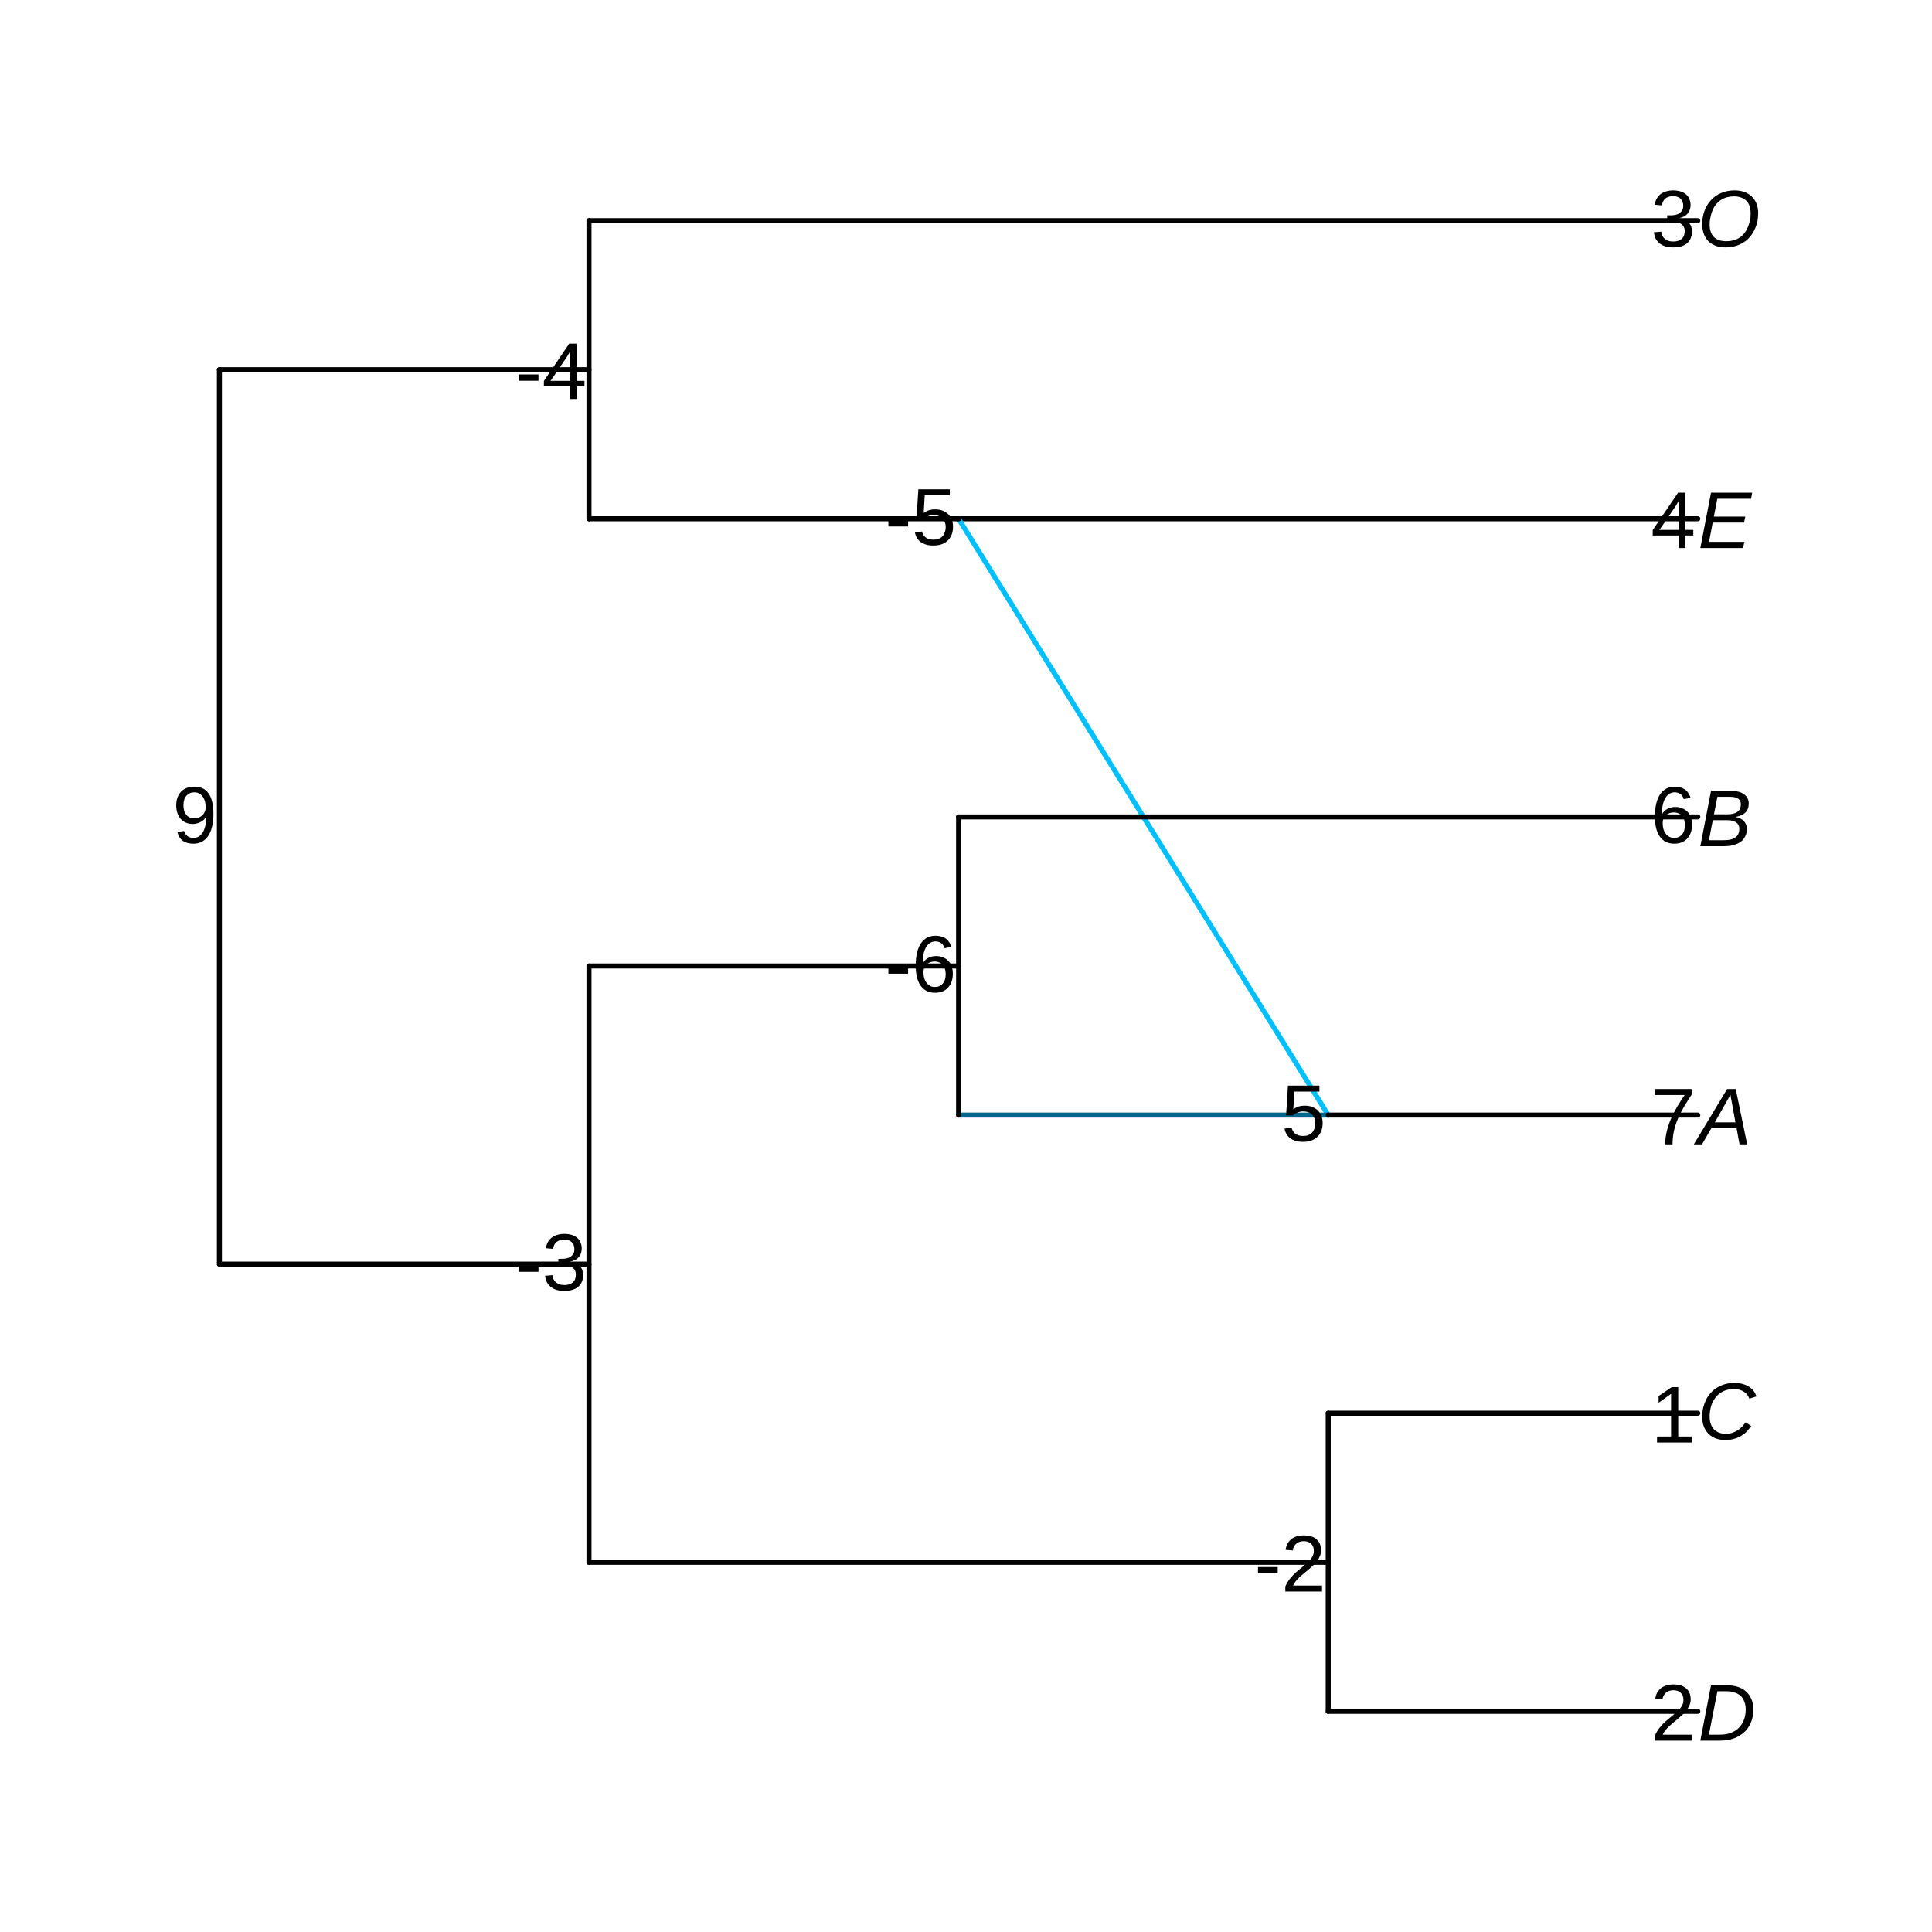
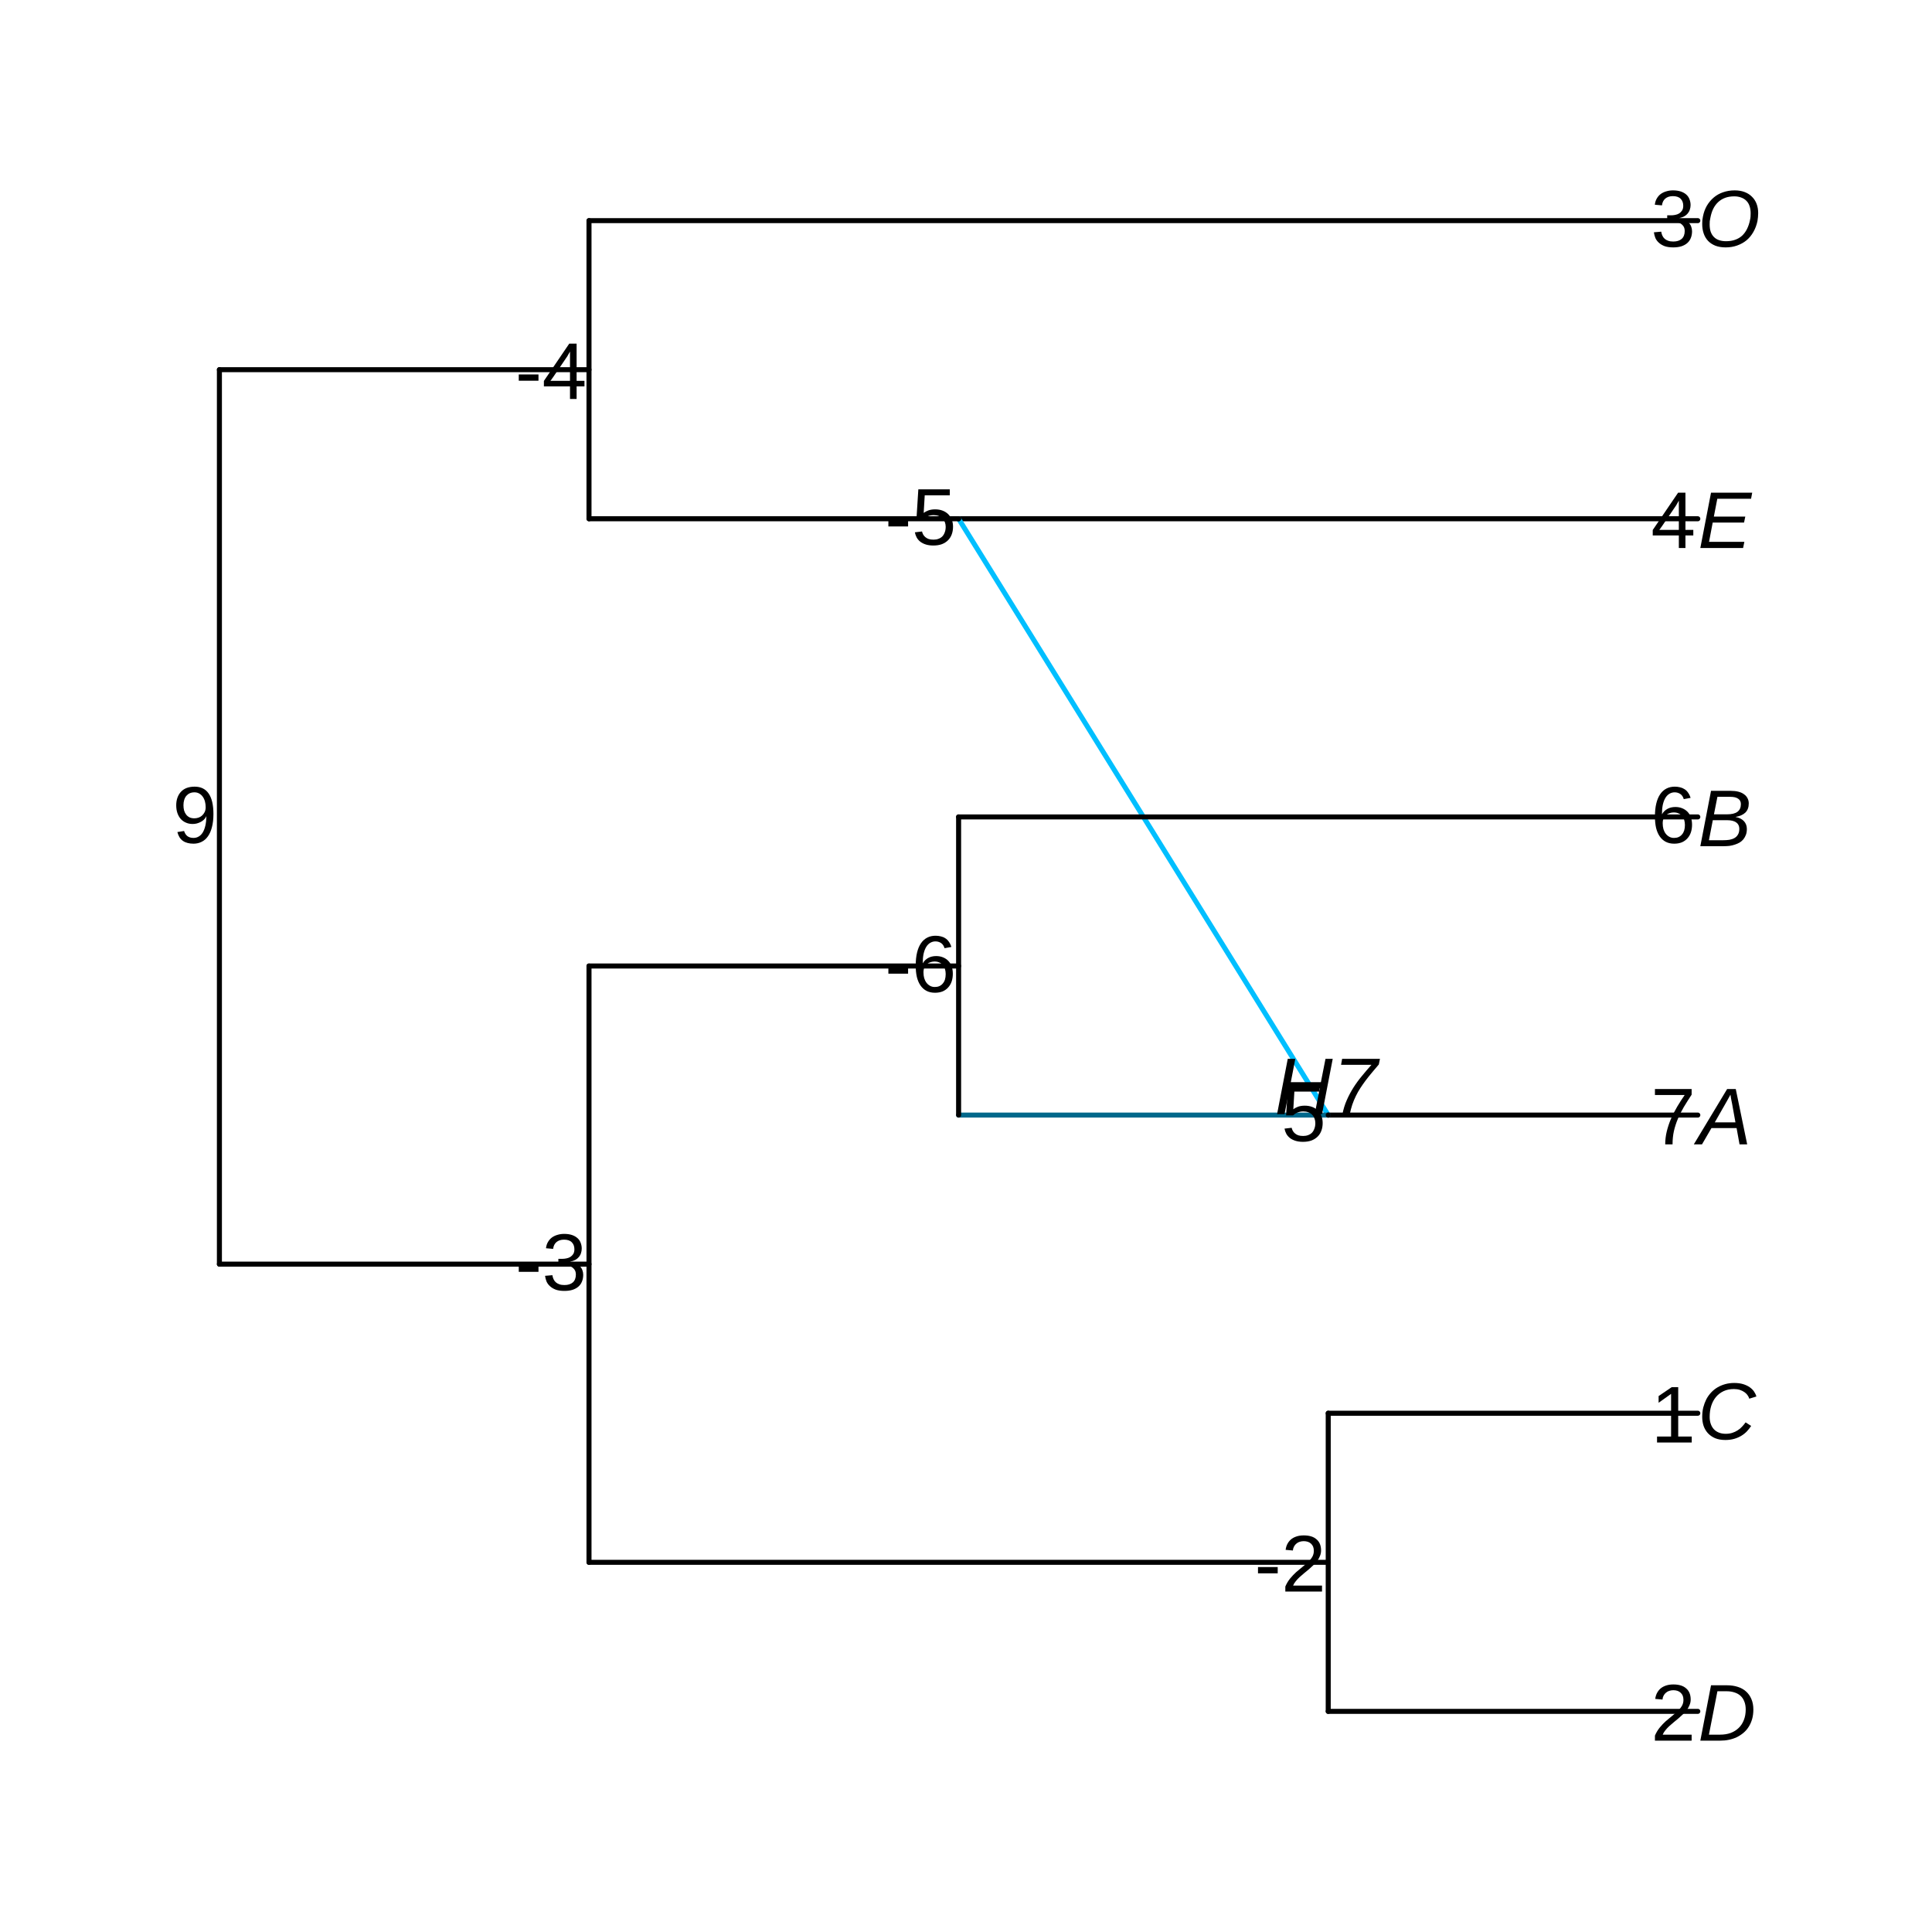
<svg xmlns="http://www.w3.org/2000/svg" xmlns:xlink="http://www.w3.org/1999/xlink" width="288pt" height="288pt" viewBox="0 0 288 288" version="1.1">
  <defs>
    <g>
      <symbol overflow="visible" id="glyph0-0">
        <path style="stroke:none;" d="M 0.406 0 L 0.406 -8 L 3.594 -8 L 3.594 0 Z M 0.797 -0.406 L 3.188 -0.406 L 3.188 -7.594 L 0.797 -7.594 Z M 0.797 -0.406 " />
      </symbol>
      <symbol overflow="visible" id="glyph0-1">
        <path style="stroke:none;" d="M 7.953 -1.969 C 7.766 -1.688 7.551 -1.414 7.312 -1.156 C 7.07 -0.906 6.797 -0.688 6.484 -0.5 C 6.18 -0.312 5.832 -0.16 5.438 -0.047 C 5.051 0.066 4.609 0.125 4.109 0.125 C 3.523 0.125 3.016 0.035 2.578 -0.141 C 2.148 -0.328 1.789 -0.578 1.5 -0.891 C 1.219 -1.203 1.004 -1.566 0.859 -1.984 C 0.723 -2.398 0.656 -2.848 0.656 -3.328 C 0.656 -3.816 0.707 -4.281 0.812 -4.719 C 0.926 -5.156 1.078 -5.562 1.266 -5.938 C 1.461 -6.312 1.703 -6.648 1.984 -6.953 C 2.266 -7.254 2.582 -7.508 2.938 -7.719 C 3.289 -7.926 3.676 -8.086 4.094 -8.203 C 4.508 -8.316 4.953 -8.375 5.422 -8.375 C 5.93 -8.375 6.375 -8.316 6.75 -8.203 C 7.125 -8.086 7.445 -7.938 7.719 -7.75 C 7.988 -7.562 8.207 -7.348 8.375 -7.109 C 8.539 -6.867 8.66 -6.617 8.734 -6.359 L 7.672 -6.031 C 7.617 -6.219 7.531 -6.395 7.406 -6.562 C 7.281 -6.738 7.125 -6.891 6.938 -7.016 C 6.75 -7.148 6.523 -7.258 6.266 -7.344 C 6.004 -7.426 5.707 -7.469 5.375 -7.469 C 4.801 -7.469 4.289 -7.363 3.844 -7.156 C 3.395 -6.945 3.016 -6.656 2.703 -6.281 C 2.398 -5.914 2.164 -5.477 2 -4.969 C 1.844 -4.469 1.766 -3.914 1.766 -3.312 C 1.766 -2.945 1.816 -2.609 1.922 -2.297 C 2.023 -1.992 2.176 -1.727 2.375 -1.5 C 2.57 -1.281 2.82 -1.109 3.125 -0.984 C 3.426 -0.859 3.773 -0.797 4.172 -0.797 C 4.523 -0.797 4.848 -0.844 5.141 -0.938 C 5.43 -1.031 5.695 -1.156 5.938 -1.312 C 6.188 -1.469 6.406 -1.648 6.594 -1.859 C 6.789 -2.066 6.969 -2.281 7.125 -2.5 Z M 7.953 -1.969 " />
      </symbol>
      <symbol overflow="visible" id="glyph0-2">
        <path style="stroke:none;" d="M 4.359 -8.25 C 4.941 -8.25 5.473 -8.172 5.953 -8.016 C 6.43 -7.867 6.844 -7.641 7.188 -7.328 C 7.531 -7.023 7.797 -6.648 7.984 -6.203 C 8.18 -5.754 8.281 -5.234 8.281 -4.641 C 8.281 -4.117 8.219 -3.641 8.094 -3.203 C 7.969 -2.773 7.797 -2.391 7.578 -2.047 C 7.359 -1.703 7.094 -1.398 6.781 -1.141 C 6.477 -0.891 6.145 -0.676 5.781 -0.5 C 5.414 -0.332 5.031 -0.207 4.625 -0.125 C 4.219 -0.039 3.801 0 3.375 0 L 0.375 0 L 1.969 -8.25 Z M 1.656 -0.891 L 3.328 -0.891 C 3.898 -0.891 4.422 -0.973 4.891 -1.141 C 5.359 -1.316 5.758 -1.566 6.094 -1.891 C 6.426 -2.211 6.68 -2.602 6.859 -3.062 C 7.047 -3.531 7.141 -4.055 7.141 -4.641 C 7.141 -5.109 7.066 -5.516 6.922 -5.859 C 6.785 -6.203 6.594 -6.484 6.344 -6.703 C 6.094 -6.922 5.797 -7.082 5.453 -7.188 C 5.109 -7.301 4.738 -7.359 4.344 -7.359 L 2.922 -7.359 Z M 1.656 -0.891 " />
      </symbol>
      <symbol overflow="visible" id="glyph0-3">
        <path style="stroke:none;" d="M 5.5 -8.375 C 6.062 -8.375 6.555 -8.289 6.984 -8.125 C 7.422 -7.957 7.785 -7.723 8.078 -7.422 C 8.379 -7.129 8.609 -6.773 8.766 -6.359 C 8.922 -5.941 9 -5.484 9 -4.984 C 9 -4.797 8.988 -4.598 8.969 -4.391 C 8.945 -4.18 8.922 -3.984 8.891 -3.797 C 8.766 -3.203 8.562 -2.66 8.281 -2.172 C 8.008 -1.691 7.672 -1.281 7.266 -0.938 C 6.859 -0.602 6.391 -0.344 5.859 -0.156 C 5.336 0.031 4.77 0.125 4.156 0.125 C 3.57 0.125 3.062 0.039 2.625 -0.125 C 2.188 -0.301 1.82 -0.539 1.531 -0.844 C 1.238 -1.156 1.02 -1.523 0.875 -1.953 C 0.727 -2.379 0.656 -2.848 0.656 -3.359 C 0.656 -3.535 0.66 -3.719 0.672 -3.906 C 0.691 -4.094 0.723 -4.285 0.766 -4.484 C 0.879 -5.066 1.07 -5.598 1.344 -6.078 C 1.625 -6.555 1.969 -6.969 2.375 -7.312 C 2.781 -7.656 3.242 -7.914 3.766 -8.094 C 4.297 -8.281 4.875 -8.375 5.5 -8.375 Z M 5.438 -7.484 C 4.926 -7.484 4.473 -7.41 4.078 -7.266 C 3.68 -7.117 3.332 -6.906 3.031 -6.625 C 2.738 -6.352 2.492 -6.02 2.297 -5.625 C 2.109 -5.238 1.969 -4.797 1.875 -4.297 C 1.832 -4.117 1.801 -3.945 1.781 -3.781 C 1.77 -3.613 1.766 -3.453 1.766 -3.297 C 1.766 -2.879 1.816 -2.516 1.922 -2.203 C 2.035 -1.891 2.195 -1.629 2.406 -1.422 C 2.613 -1.211 2.867 -1.055 3.172 -0.953 C 3.484 -0.848 3.828 -0.797 4.203 -0.797 C 4.723 -0.797 5.18 -0.867 5.578 -1.016 C 5.984 -1.16 6.332 -1.367 6.625 -1.641 C 6.914 -1.922 7.156 -2.254 7.344 -2.641 C 7.539 -3.035 7.688 -3.477 7.781 -3.969 C 7.82 -4.133 7.848 -4.301 7.859 -4.469 C 7.867 -4.645 7.875 -4.812 7.875 -4.969 C 7.875 -5.383 7.816 -5.75 7.703 -6.062 C 7.598 -6.375 7.438 -6.633 7.219 -6.844 C 7.008 -7.051 6.754 -7.207 6.453 -7.312 C 6.148 -7.426 5.812 -7.484 5.438 -7.484 Z M 5.438 -7.484 " />
      </symbol>
      <symbol overflow="visible" id="glyph0-4">
        <path style="stroke:none;" d="M 0.375 0 L 1.969 -8.25 L 8.109 -8.25 L 7.938 -7.344 L 2.906 -7.344 L 2.391 -4.688 L 7.078 -4.688 L 6.891 -3.797 L 2.219 -3.797 L 1.672 -0.922 L 6.938 -0.922 L 6.75 0 Z M 0.375 0 " />
      </symbol>
      <symbol overflow="visible" id="glyph0-5">
        <path style="stroke:none;" d="M 1.969 -8.25 L 4.953 -8.25 C 5.359 -8.25 5.723 -8.207 6.047 -8.125 C 6.379 -8.039 6.656 -7.914 6.875 -7.75 C 7.102 -7.594 7.281 -7.395 7.406 -7.156 C 7.531 -6.926 7.594 -6.664 7.594 -6.375 C 7.594 -5.801 7.426 -5.348 7.094 -5.016 C 6.758 -4.691 6.266 -4.473 5.609 -4.359 C 5.891 -4.305 6.133 -4.227 6.344 -4.125 C 6.551 -4.02 6.727 -3.891 6.875 -3.734 C 7.02 -3.578 7.129 -3.398 7.203 -3.203 C 7.273 -3.004 7.312 -2.797 7.312 -2.578 C 7.312 -2.254 7.266 -1.961 7.172 -1.703 C 7.078 -1.453 6.953 -1.227 6.797 -1.031 C 6.641 -0.844 6.453 -0.68 6.234 -0.547 C 6.016 -0.422 5.773 -0.316 5.516 -0.234 C 5.266 -0.148 5 -0.086 4.719 -0.047 C 4.438 -0.016 4.148 0 3.859 0 L 0.375 0 Z M 2.406 -4.75 L 4.344 -4.75 C 5.051 -4.75 5.57 -4.875 5.906 -5.125 C 6.25 -5.383 6.422 -5.766 6.422 -6.266 C 6.422 -6.629 6.285 -6.898 6.016 -7.078 C 5.754 -7.266 5.367 -7.359 4.859 -7.359 L 2.922 -7.359 Z M 1.656 -0.891 L 3.812 -0.891 C 4.113 -0.891 4.41 -0.91 4.703 -0.953 C 4.992 -1.004 5.25 -1.094 5.469 -1.219 C 5.688 -1.344 5.859 -1.516 5.984 -1.734 C 6.117 -1.953 6.188 -2.238 6.188 -2.594 C 6.188 -3.008 6.031 -3.328 5.719 -3.547 C 5.406 -3.766 4.961 -3.875 4.391 -3.875 L 2.234 -3.875 Z M 1.656 -0.891 " />
      </symbol>
      <symbol overflow="visible" id="glyph0-6">
        <path style="stroke:none;" d="M 6.219 0 L 5.781 -2.422 L 2.031 -2.422 L 0.625 0 L -0.594 0 L 4.375 -8.25 L 5.656 -8.25 L 7.359 0 Z M 5.109 -6.062 C 5.078 -6.219 5.047 -6.367 5.016 -6.516 C 4.984 -6.672 4.957 -6.812 4.938 -6.938 C 4.914 -7.07 4.898 -7.18 4.891 -7.266 C 4.879 -7.348 4.867 -7.395 4.859 -7.406 C 4.859 -7.395 4.832 -7.344 4.781 -7.25 C 4.738 -7.164 4.68 -7.062 4.609 -6.938 C 4.535 -6.812 4.457 -6.672 4.375 -6.516 C 4.289 -6.359 4.203 -6.203 4.109 -6.047 L 2.531 -3.281 L 5.609 -3.281 Z M 5.109 -6.062 " />
+       </symbol>
+       <symbol overflow="visible" id="glyph0-7">
+         <path style="stroke:none;" d="M 5.984 0 L 6.734 -3.828 L 2.234 -3.828 L 1.484 0 L 0.375 0 L 1.969 -8.25 L 3.094 -8.25 L 2.422 -4.766 L 6.906 -4.766 L 7.594 -8.25 L 8.672 -8.25 L 7.078 0 Z M 5.984 0 " />
+       </symbol>
+       <symbol overflow="visible" id="glyph0-8">
+         <path style="stroke:none;" d="M 6.875 -7.406 C 6.52 -6.977 6.176 -6.57 5.844 -6.188 C 5.52 -5.801 5.211 -5.414 4.922 -5.031 C 4.641 -4.656 4.375 -4.273 4.125 -3.891 C 3.875 -3.504 3.648 -3.109 3.453 -2.703 C 3.254 -2.297 3.078 -1.867 2.922 -1.422 C 2.773 -0.973 2.648 -0.5 2.547 0 L 1.453 0 C 1.598 -0.75 1.812 -1.441 2.094 -2.078 C 2.375 -2.723 2.703 -3.344 3.078 -3.938 C 3.453 -4.531 3.867 -5.102 4.328 -5.656 C 4.785 -6.219 5.27 -6.785 5.781 -7.359 L 1.25 -7.359 L 1.406 -8.25 L 7.047 -8.25 Z M 6.875 -7.406 " />
      </symbol>
      <symbol overflow="visible" id="glyph1-0">
        <path style="stroke:none;" d="M 0.406 0 L 0.406 -8 L 3.594 -8 L 3.594 0 Z M 0.797 -0.406 L 3.188 -0.406 L 3.188 -7.594 L 0.797 -7.594 Z M 0.797 -0.406 " />
      </symbol>
      <symbol overflow="visible" id="glyph1-1">
        <path style="stroke:none;" d="M 0.922 0 L 0.922 -0.891 L 3.016 -0.891 L 3.016 -7.25 L 1.156 -5.922 L 1.156 -6.922 L 3.109 -8.25 L 4.078 -8.25 L 4.078 -0.891 L 6.094 -0.891 L 6.094 0 Z M 0.922 0 " />
      </symbol>
      <symbol overflow="visible" id="glyph1-2">
        <path style="stroke:none;" d="M 0.609 0 L 0.609 -0.75 C 0.805 -1.207 1.047 -1.609 1.328 -1.953 C 1.617 -2.305 1.922 -2.625 2.234 -2.906 C 2.555 -3.188 2.867 -3.445 3.172 -3.688 C 3.484 -3.938 3.766 -4.18 4.016 -4.422 C 4.266 -4.66 4.469 -4.91 4.625 -5.172 C 4.781 -5.441 4.859 -5.742 4.859 -6.078 C 4.859 -6.316 4.82 -6.523 4.75 -6.703 C 4.676 -6.879 4.57 -7.023 4.438 -7.141 C 4.312 -7.266 4.156 -7.359 3.969 -7.422 C 3.781 -7.484 3.578 -7.516 3.359 -7.516 C 3.141 -7.516 2.938 -7.484 2.75 -7.422 C 2.57 -7.367 2.41 -7.281 2.266 -7.156 C 2.117 -7.039 2 -6.895 1.906 -6.719 C 1.812 -6.551 1.754 -6.352 1.734 -6.125 L 0.656 -6.219 C 0.688 -6.508 0.766 -6.785 0.891 -7.047 C 1.023 -7.316 1.203 -7.551 1.422 -7.75 C 1.648 -7.945 1.922 -8.098 2.234 -8.203 C 2.555 -8.316 2.93 -8.375 3.359 -8.375 C 3.766 -8.375 4.125 -8.328 4.438 -8.234 C 4.758 -8.141 5.031 -7.992 5.25 -7.797 C 5.477 -7.609 5.648 -7.375 5.766 -7.094 C 5.879 -6.812 5.938 -6.488 5.938 -6.125 C 5.938 -5.844 5.883 -5.578 5.781 -5.328 C 5.688 -5.078 5.555 -4.836 5.391 -4.609 C 5.223 -4.379 5.031 -4.16 4.812 -3.953 C 4.594 -3.742 4.363 -3.535 4.125 -3.328 C 3.895 -3.129 3.656 -2.93 3.406 -2.734 C 3.164 -2.535 2.938 -2.336 2.719 -2.141 C 2.508 -1.941 2.32 -1.738 2.156 -1.531 C 1.988 -1.332 1.859 -1.117 1.766 -0.891 L 6.078 -0.891 L 6.078 0 Z M 0.609 0 " />
      </symbol>
      <symbol overflow="visible" id="glyph1-3">
        <path style="stroke:none;" d="M 6.141 -2.281 C 6.141 -1.906 6.078 -1.566 5.953 -1.266 C 5.836 -0.973 5.66 -0.723 5.422 -0.516 C 5.18 -0.305 4.883 -0.145 4.531 -0.031 C 4.188 0.07 3.789 0.125 3.344 0.125 C 2.832 0.125 2.398 0.062 2.047 -0.062 C 1.703 -0.195 1.414 -0.367 1.188 -0.578 C 0.957 -0.785 0.785 -1.02 0.672 -1.281 C 0.566 -1.551 0.492 -1.832 0.453 -2.125 L 1.547 -2.219 C 1.578 -2 1.633 -1.801 1.719 -1.625 C 1.801 -1.445 1.914 -1.289 2.062 -1.156 C 2.207 -1.031 2.383 -0.93 2.594 -0.859 C 2.801 -0.785 3.051 -0.75 3.344 -0.75 C 3.875 -0.75 4.289 -0.879 4.594 -1.141 C 4.895 -1.41 5.047 -1.801 5.047 -2.312 C 5.047 -2.613 4.977 -2.859 4.844 -3.047 C 4.707 -3.234 4.539 -3.379 4.344 -3.484 C 4.145 -3.586 3.926 -3.656 3.688 -3.688 C 3.445 -3.727 3.227 -3.75 3.031 -3.75 L 2.438 -3.75 L 2.438 -4.656 L 3.016 -4.656 C 3.211 -4.656 3.414 -4.676 3.625 -4.719 C 3.844 -4.758 4.039 -4.832 4.219 -4.938 C 4.395 -5.051 4.539 -5.195 4.656 -5.375 C 4.77 -5.562 4.828 -5.797 4.828 -6.078 C 4.828 -6.523 4.695 -6.875 4.438 -7.125 C 4.188 -7.383 3.801 -7.516 3.281 -7.516 C 2.82 -7.516 2.445 -7.395 2.156 -7.156 C 1.875 -6.914 1.707 -6.578 1.656 -6.141 L 0.594 -6.234 C 0.633 -6.598 0.734 -6.91 0.891 -7.172 C 1.047 -7.441 1.242 -7.664 1.484 -7.844 C 1.734 -8.02 2.008 -8.148 2.312 -8.234 C 2.625 -8.328 2.953 -8.375 3.297 -8.375 C 3.754 -8.375 4.148 -8.316 4.484 -8.203 C 4.816 -8.086 5.086 -7.93 5.297 -7.734 C 5.516 -7.535 5.672 -7.301 5.766 -7.031 C 5.867 -6.77 5.922 -6.488 5.922 -6.188 C 5.922 -5.945 5.883 -5.723 5.812 -5.516 C 5.75 -5.305 5.645 -5.113 5.5 -4.938 C 5.363 -4.77 5.188 -4.625 4.969 -4.5 C 4.75 -4.383 4.488 -4.297 4.188 -4.234 L 4.188 -4.219 C 4.52 -4.176 4.805 -4.098 5.047 -3.984 C 5.297 -3.867 5.5 -3.723 5.656 -3.547 C 5.82 -3.379 5.941 -3.188 6.016 -2.969 C 6.098 -2.75 6.141 -2.52 6.141 -2.281 Z M 6.141 -2.281 " />
      </symbol>
      <symbol overflow="visible" id="glyph1-4">
        <path style="stroke:none;" d="M 5.156 -1.875 L 5.156 0 L 4.172 0 L 4.172 -1.875 L 0.281 -1.875 L 0.281 -2.688 L 4.062 -8.25 L 5.156 -8.25 L 5.156 -2.703 L 6.328 -2.703 L 6.328 -1.875 Z M 4.172 -7.062 C 4.16 -7.039 4.141 -7.004 4.109 -6.953 C 4.078 -6.898 4.039 -6.836 4 -6.766 C 3.957 -6.691 3.914 -6.617 3.875 -6.547 C 3.844 -6.473 3.812 -6.414 3.781 -6.375 L 1.656 -3.25 C 1.633 -3.219 1.602 -3.176 1.562 -3.125 C 1.531 -3.07 1.492 -3.02 1.453 -2.969 C 1.422 -2.914 1.383 -2.863 1.344 -2.812 C 1.301 -2.77 1.27 -2.734 1.25 -2.703 L 4.172 -2.703 Z M 4.172 -7.062 " />
      </symbol>
      <symbol overflow="visible" id="glyph1-5">
        <path style="stroke:none;" d="M 0.531 -2.719 L 0.531 -3.656 L 3.469 -3.656 L 3.469 -2.719 Z M 0.531 -2.719 " />
      </symbol>
      <symbol overflow="visible" id="glyph1-6">
        <path style="stroke:none;" d="M 6.172 -2.688 C 6.172 -2.27 6.109 -1.891 5.984 -1.547 C 5.859 -1.203 5.672 -0.906 5.422 -0.656 C 5.18 -0.414 4.879 -0.223 4.516 -0.078 C 4.148 0.055 3.723 0.125 3.234 0.125 C 2.805 0.125 2.43 0.07 2.109 -0.031 C 1.785 -0.133 1.508 -0.273 1.281 -0.453 C 1.062 -0.629 0.883 -0.836 0.75 -1.078 C 0.625 -1.316 0.535 -1.57 0.484 -1.844 L 1.547 -1.969 C 1.586 -1.812 1.645 -1.66 1.719 -1.516 C 1.801 -1.367 1.91 -1.238 2.047 -1.125 C 2.18 -1.008 2.348 -0.914 2.547 -0.844 C 2.742 -0.781 2.984 -0.75 3.266 -0.75 C 3.535 -0.75 3.781 -0.789 4 -0.875 C 4.227 -0.957 4.422 -1.078 4.578 -1.234 C 4.734 -1.398 4.852 -1.602 4.938 -1.844 C 5.031 -2.082 5.078 -2.359 5.078 -2.672 C 5.078 -2.922 5.035 -3.148 4.953 -3.359 C 4.867 -3.578 4.75 -3.766 4.594 -3.922 C 4.445 -4.078 4.258 -4.195 4.031 -4.281 C 3.812 -4.363 3.562 -4.406 3.281 -4.406 C 3.113 -4.406 2.953 -4.391 2.797 -4.359 C 2.648 -4.328 2.516 -4.285 2.391 -4.234 C 2.266 -4.18 2.148 -4.117 2.047 -4.047 C 1.941 -3.973 1.844 -3.895 1.75 -3.812 L 0.719 -3.812 L 1 -8.25 L 5.688 -8.25 L 5.688 -7.359 L 1.953 -7.359 L 1.797 -4.734 C 1.984 -4.879 2.219 -5.004 2.5 -5.109 C 2.781 -5.211 3.113 -5.266 3.5 -5.266 C 3.914 -5.266 4.285 -5.203 4.609 -5.078 C 4.941 -4.953 5.223 -4.773 5.453 -4.547 C 5.68 -4.316 5.859 -4.047 5.984 -3.734 C 6.109 -3.422 6.172 -3.07 6.172 -2.688 Z M 6.172 -2.688 " />
      </symbol>
      <symbol overflow="visible" id="glyph1-7">
        <path style="stroke:none;" d="M 6.141 -2.703 C 6.141 -2.285 6.082 -1.906 5.969 -1.562 C 5.852 -1.219 5.68 -0.922 5.453 -0.672 C 5.234 -0.422 4.957 -0.223 4.625 -0.078 C 4.289 0.055 3.91 0.125 3.484 0.125 C 3.004 0.125 2.582 0.031 2.219 -0.156 C 1.863 -0.344 1.566 -0.609 1.328 -0.953 C 1.086 -1.297 0.906 -1.719 0.781 -2.219 C 0.664 -2.727 0.609 -3.301 0.609 -3.938 C 0.609 -4.676 0.676 -5.32 0.812 -5.875 C 0.945 -6.426 1.141 -6.883 1.391 -7.25 C 1.648 -7.625 1.961 -7.906 2.328 -8.094 C 2.691 -8.281 3.102 -8.375 3.562 -8.375 C 3.844 -8.375 4.102 -8.344 4.344 -8.281 C 4.594 -8.227 4.816 -8.133 5.016 -8 C 5.223 -7.875 5.398 -7.703 5.547 -7.484 C 5.703 -7.273 5.828 -7.016 5.922 -6.703 L 4.906 -6.516 C 4.801 -6.867 4.629 -7.125 4.391 -7.281 C 4.148 -7.445 3.867 -7.531 3.547 -7.531 C 3.266 -7.531 3.004 -7.457 2.766 -7.312 C 2.535 -7.176 2.336 -6.973 2.172 -6.703 C 2.004 -6.43 1.875 -6.086 1.781 -5.672 C 1.695 -5.266 1.656 -4.789 1.656 -4.25 C 1.852 -4.602 2.125 -4.875 2.469 -5.062 C 2.812 -5.25 3.207 -5.344 3.656 -5.344 C 4.031 -5.344 4.367 -5.281 4.672 -5.156 C 4.984 -5.031 5.25 -4.852 5.469 -4.625 C 5.688 -4.406 5.852 -4.129 5.969 -3.797 C 6.082 -3.473 6.141 -3.109 6.141 -2.703 Z M 5.078 -2.656 C 5.078 -2.938 5.039 -3.191 4.969 -3.422 C 4.895 -3.66 4.785 -3.859 4.641 -4.016 C 4.504 -4.18 4.332 -4.305 4.125 -4.391 C 3.926 -4.484 3.688 -4.531 3.406 -4.531 C 3.219 -4.531 3.023 -4.5 2.828 -4.438 C 2.629 -4.383 2.453 -4.289 2.297 -4.156 C 2.141 -4.031 2.008 -3.863 1.906 -3.656 C 1.812 -3.457 1.766 -3.207 1.766 -2.906 C 1.766 -2.602 1.801 -2.316 1.875 -2.047 C 1.957 -1.785 2.07 -1.555 2.219 -1.359 C 2.363 -1.172 2.539 -1.02 2.75 -0.906 C 2.957 -0.789 3.191 -0.734 3.453 -0.734 C 3.703 -0.734 3.926 -0.773 4.125 -0.859 C 4.332 -0.953 4.504 -1.082 4.641 -1.25 C 4.785 -1.414 4.895 -1.613 4.969 -1.844 C 5.039 -2.082 5.078 -2.352 5.078 -2.656 Z M 5.078 -2.656 " />
      </symbol>
      <symbol overflow="visible" id="glyph1-8">
        <path style="stroke:none;" d="M 6.078 -7.406 C 5.66 -6.77 5.273 -6.16 4.922 -5.578 C 4.578 -4.992 4.281 -4.406 4.031 -3.812 C 3.781 -3.219 3.582 -2.609 3.438 -1.984 C 3.301 -1.367 3.234 -0.707 3.234 0 L 2.141 0 C 2.141 -0.656 2.219 -1.301 2.375 -1.938 C 2.531 -2.57 2.738 -3.195 3 -3.812 C 3.27 -4.426 3.578 -5.023 3.922 -5.609 C 4.273 -6.203 4.648 -6.785 5.047 -7.359 L 0.609 -7.359 L 0.609 -8.25 L 6.078 -8.25 Z M 6.078 -7.406 " />
      </symbol>
      <symbol overflow="visible" id="glyph1-9">
        <path style="stroke:none;" d="M 6.109 -4.297 C 6.109 -3.555 6.035 -2.91 5.891 -2.359 C 5.754 -1.805 5.555 -1.348 5.297 -0.984 C 5.047 -0.617 4.734 -0.344 4.359 -0.156 C 3.992 0.031 3.582 0.125 3.125 0.125 C 2.801 0.125 2.508 0.086 2.25 0.016 C 2 -0.047 1.773 -0.145 1.578 -0.281 C 1.379 -0.414 1.207 -0.594 1.062 -0.812 C 0.926 -1.031 0.816 -1.297 0.734 -1.609 L 1.734 -1.766 C 1.848 -1.41 2.02 -1.148 2.25 -0.984 C 2.488 -0.816 2.785 -0.734 3.141 -0.734 C 3.422 -0.734 3.676 -0.801 3.906 -0.938 C 4.145 -1.07 4.348 -1.273 4.516 -1.547 C 4.68 -1.816 4.812 -2.156 4.906 -2.562 C 5 -2.969 5.051 -3.441 5.062 -3.984 C 4.977 -3.797 4.863 -3.629 4.719 -3.484 C 4.582 -3.348 4.422 -3.227 4.234 -3.125 C 4.055 -3.031 3.859 -2.953 3.641 -2.891 C 3.43 -2.836 3.223 -2.812 3.016 -2.812 C 2.641 -2.812 2.301 -2.879 2 -3.016 C 1.695 -3.148 1.438 -3.336 1.219 -3.578 C 1.008 -3.828 0.848 -4.117 0.734 -4.453 C 0.617 -4.797 0.562 -5.18 0.562 -5.609 C 0.562 -6.023 0.625 -6.406 0.75 -6.75 C 0.875 -7.094 1.051 -7.383 1.281 -7.625 C 1.52 -7.875 1.805 -8.062 2.141 -8.188 C 2.484 -8.312 2.875 -8.375 3.312 -8.375 C 4.227 -8.375 4.922 -8.035 5.391 -7.359 C 5.867 -6.68 6.109 -5.66 6.109 -4.297 Z M 4.953 -5.312 C 4.953 -5.613 4.914 -5.898 4.844 -6.172 C 4.77 -6.441 4.66 -6.676 4.516 -6.875 C 4.379 -7.07 4.207 -7.227 4 -7.344 C 3.789 -7.469 3.551 -7.531 3.281 -7.531 C 3.02 -7.531 2.785 -7.484 2.578 -7.391 C 2.379 -7.297 2.207 -7.164 2.062 -7 C 1.926 -6.832 1.82 -6.629 1.75 -6.391 C 1.676 -6.16 1.641 -5.898 1.641 -5.609 C 1.641 -5.328 1.672 -5.066 1.734 -4.828 C 1.805 -4.586 1.91 -4.379 2.047 -4.203 C 2.18 -4.035 2.348 -3.898 2.547 -3.797 C 2.754 -3.703 2.992 -3.656 3.266 -3.656 C 3.461 -3.656 3.66 -3.688 3.859 -3.75 C 4.055 -3.812 4.234 -3.91 4.391 -4.047 C 4.555 -4.191 4.691 -4.367 4.797 -4.578 C 4.898 -4.785 4.953 -5.031 4.953 -5.312 Z M 4.953 -5.312 " />
      </symbol>
    </g>
  </defs>
  <g id="surface6">
    <rect x="0" y="0" width="288" height="288" style="fill:rgb(100%,100%,100%);fill-opacity:1;stroke:none;" />
    <path style="fill:none;stroke-width:0.75;stroke-linecap:round;stroke-linejoin:round;stroke:rgb(0%,0%,0%);stroke-opacity:1;stroke-miterlimit:10;" d="M 197.996 210.668 L 253.09 210.668 " />
    <path style="fill:none;stroke-width:0.75;stroke-linecap:round;stroke-linejoin:round;stroke:rgb(0%,0%,0%);stroke-opacity:1;stroke-miterlimit:10;" d="M 197.996 255.109 L 253.09 255.109 " />
    <path style="fill:none;stroke-width:0.75;stroke-linecap:round;stroke-linejoin:round;stroke:rgb(0%,0%,0%);stroke-opacity:1;stroke-miterlimit:10;" d="M 87.801 32.891 L 253.09 32.891 " />
    <path style="fill:none;stroke-width:0.75;stroke-linecap:round;stroke-linejoin:round;stroke:rgb(0%,0%,0%);stroke-opacity:1;stroke-miterlimit:10;" d="M 142.898 77.332 L 253.09 77.332 " />
    <path style="fill:none;stroke-width:0.75;stroke-linecap:round;stroke-linejoin:round;stroke:rgb(0%,74.902%,100%);stroke-opacity:1;stroke-miterlimit:10;" d="M 142.898 77.332 L 197.996 166.223 " />
    <path style="fill:none;stroke-width:0.75;stroke-linecap:round;stroke-linejoin:round;stroke:rgb(0%,0%,0%);stroke-opacity:1;stroke-miterlimit:10;" d="M 87.801 77.332 L 142.898 77.332 " />
    <path style="fill:none;stroke-width:0.75;stroke-linecap:round;stroke-linejoin:round;stroke:rgb(0%,0%,0%);stroke-opacity:1;stroke-miterlimit:10;" d="M 32.707 55.109 L 87.801 55.109 " />
    <path style="fill:none;stroke-width:0.75;stroke-linecap:round;stroke-linejoin:round;stroke:rgb(0%,0%,0%);stroke-opacity:1;stroke-miterlimit:10;" d="M 142.898 121.777 L 253.09 121.777 " />
    <path style="fill:none;stroke-width:0.75;stroke-linecap:round;stroke-linejoin:round;stroke:rgb(0%,0%,0%);stroke-opacity:1;stroke-miterlimit:10;" d="M 197.996 166.223 L 253.09 166.223 " />
    <path style="fill:none;stroke-width:0.75;stroke-linecap:round;stroke-linejoin:round;stroke:rgb(0%,40.784%,54.51%);stroke-opacity:1;stroke-miterlimit:10;" d="M 142.898 166.223 L 197.996 166.223 " />
    <path style="fill:none;stroke-width:0.75;stroke-linecap:round;stroke-linejoin:round;stroke:rgb(0%,0%,0%);stroke-opacity:1;stroke-miterlimit:10;" d="M 87.801 144 L 142.898 144 " />
    <path style="fill:none;stroke-width:0.75;stroke-linecap:round;stroke-linejoin:round;stroke:rgb(0%,0%,0%);stroke-opacity:1;stroke-miterlimit:10;" d="M 87.801 232.891 L 197.996 232.891 " />
    <path style="fill:none;stroke-width:0.75;stroke-linecap:round;stroke-linejoin:round;stroke:rgb(0%,0%,0%);stroke-opacity:1;stroke-miterlimit:10;" d="M 32.707 188.445 L 87.801 188.445 " />
    <path style="fill:none;stroke-width:0.75;stroke-linecap:round;stroke-linejoin:round;stroke:rgb(0%,0%,0%);stroke-opacity:1;stroke-miterlimit:10;" d="M 142.898 77.332 L 142.898 77.332 " />
    <path style="fill:none;stroke-width:0.75;stroke-linecap:round;stroke-linejoin:round;stroke:rgb(0%,0%,0%);stroke-opacity:1;stroke-miterlimit:10;" d="M 87.801 77.332 L 87.801 32.891 " />
    <path style="fill:none;stroke-width:0.75;stroke-linecap:round;stroke-linejoin:round;stroke:rgb(0%,0%,0%);stroke-opacity:1;stroke-miterlimit:10;" d="M 197.996 166.223 L 197.996 166.223 " />
    <path style="fill:none;stroke-width:0.75;stroke-linecap:round;stroke-linejoin:round;stroke:rgb(0%,0%,0%);stroke-opacity:1;stroke-miterlimit:10;" d="M 142.898 166.223 L 142.898 121.777 " />
    <path style="fill:none;stroke-width:0.75;stroke-linecap:round;stroke-linejoin:round;stroke:rgb(0%,0%,0%);stroke-opacity:1;stroke-miterlimit:10;" d="M 87.801 232.891 L 87.801 144 " />
    <path style="fill:none;stroke-width:0.75;stroke-linecap:round;stroke-linejoin:round;stroke:rgb(0%,0%,0%);stroke-opacity:1;stroke-miterlimit:10;" d="M 197.996 255.109 L 197.996 210.668 " />
    <path style="fill:none;stroke-width:0.75;stroke-linecap:round;stroke-linejoin:round;stroke:rgb(0%,0%,0%);stroke-opacity:1;stroke-miterlimit:10;" d="M 32.707 188.445 L 32.707 55.109 " />
    <g style="fill:rgb(0%,0%,0%);fill-opacity:1;">
      <use xlink:href="#glyph0-1" x="253.09" y="214.531" />
    </g>
    <g style="fill:rgb(0%,0%,0%);fill-opacity:1;">
      <use xlink:href="#glyph0-2" x="253.09" y="259.473" />
    </g>
    <g style="fill:rgb(0%,0%,0%);fill-opacity:1;">
      <use xlink:href="#glyph0-3" x="253.09" y="36.754" />
    </g>
    <g style="fill:rgb(0%,0%,0%);fill-opacity:1;">
      <use xlink:href="#glyph0-4" x="253.09" y="81.695" />
    </g>
    <g style="fill:rgb(0%,0%,0%);fill-opacity:1;">
      <use xlink:href="#glyph0-5" x="253.09" y="126.141" />
    </g>
    <g style="fill:rgb(0%,0%,0%);fill-opacity:1;">
      <use xlink:href="#glyph0-6" x="253.09" y="170.586" />
    </g>
    <g style="fill:rgb(0%,0%,0%);fill-opacity:1;">
+       <use xlink:href="#glyph0-7" x="189.996" y="166.086" />
+       <use xlink:href="#glyph0-8" x="198.662" y="166.086" />
+     </g>
+     <g style="fill:rgb(0%,0%,0%);fill-opacity:1;">
      <use xlink:href="#glyph1-1" x="246.09" y="215.031" />
    </g>
    <g style="fill:rgb(0%,0%,0%);fill-opacity:1;">
      <use xlink:href="#glyph1-2" x="246.09" y="259.473" />
    </g>
    <g style="fill:rgb(0%,0%,0%);fill-opacity:1;">
      <use xlink:href="#glyph1-3" x="246.09" y="36.754" />
    </g>
    <g style="fill:rgb(0%,0%,0%);fill-opacity:1;">
      <use xlink:href="#glyph1-4" x="246.09" y="81.695" />
    </g>
    <g style="fill:rgb(0%,0%,0%);fill-opacity:1;">
      <use xlink:href="#glyph1-5" x="131.898" y="81.195" />
      <use xlink:href="#glyph1-6" x="135.895" y="81.195" />
    </g>
    <g style="fill:rgb(0%,0%,0%);fill-opacity:1;">
      <use xlink:href="#glyph1-5" x="76.801" y="59.473" />
      <use xlink:href="#glyph1-4" x="80.797" y="59.473" />
    </g>
    <g style="fill:rgb(0%,0%,0%);fill-opacity:1;">
      <use xlink:href="#glyph1-7" x="246.09" y="125.641" />
    </g>
    <g style="fill:rgb(0%,0%,0%);fill-opacity:1;">
      <use xlink:href="#glyph1-8" x="246.09" y="170.586" />
    </g>
    <g style="fill:rgb(0%,0%,0%);fill-opacity:1;">
      <use xlink:href="#glyph1-6" x="190.996" y="170.086" />
    </g>
    <g style="fill:rgb(0%,0%,0%);fill-opacity:1;">
      <use xlink:href="#glyph1-5" x="131.898" y="147.863" />
      <use xlink:href="#glyph1-7" x="135.895" y="147.863" />
    </g>
    <g style="fill:rgb(0%,0%,0%);fill-opacity:1;">
      <use xlink:href="#glyph1-5" x="76.801" y="192.309" />
      <use xlink:href="#glyph1-3" x="80.797" y="192.309" />
    </g>
    <g style="fill:rgb(0%,0%,0%);fill-opacity:1;">
      <use xlink:href="#glyph1-5" x="186.996" y="237.254" />
      <use xlink:href="#glyph1-2" x="190.992" y="237.254" />
    </g>
    <g style="fill:rgb(0%,0%,0%);fill-opacity:1;">
      <use xlink:href="#glyph1-9" x="25.707" y="125.641" />
    </g>
  </g>
</svg>
